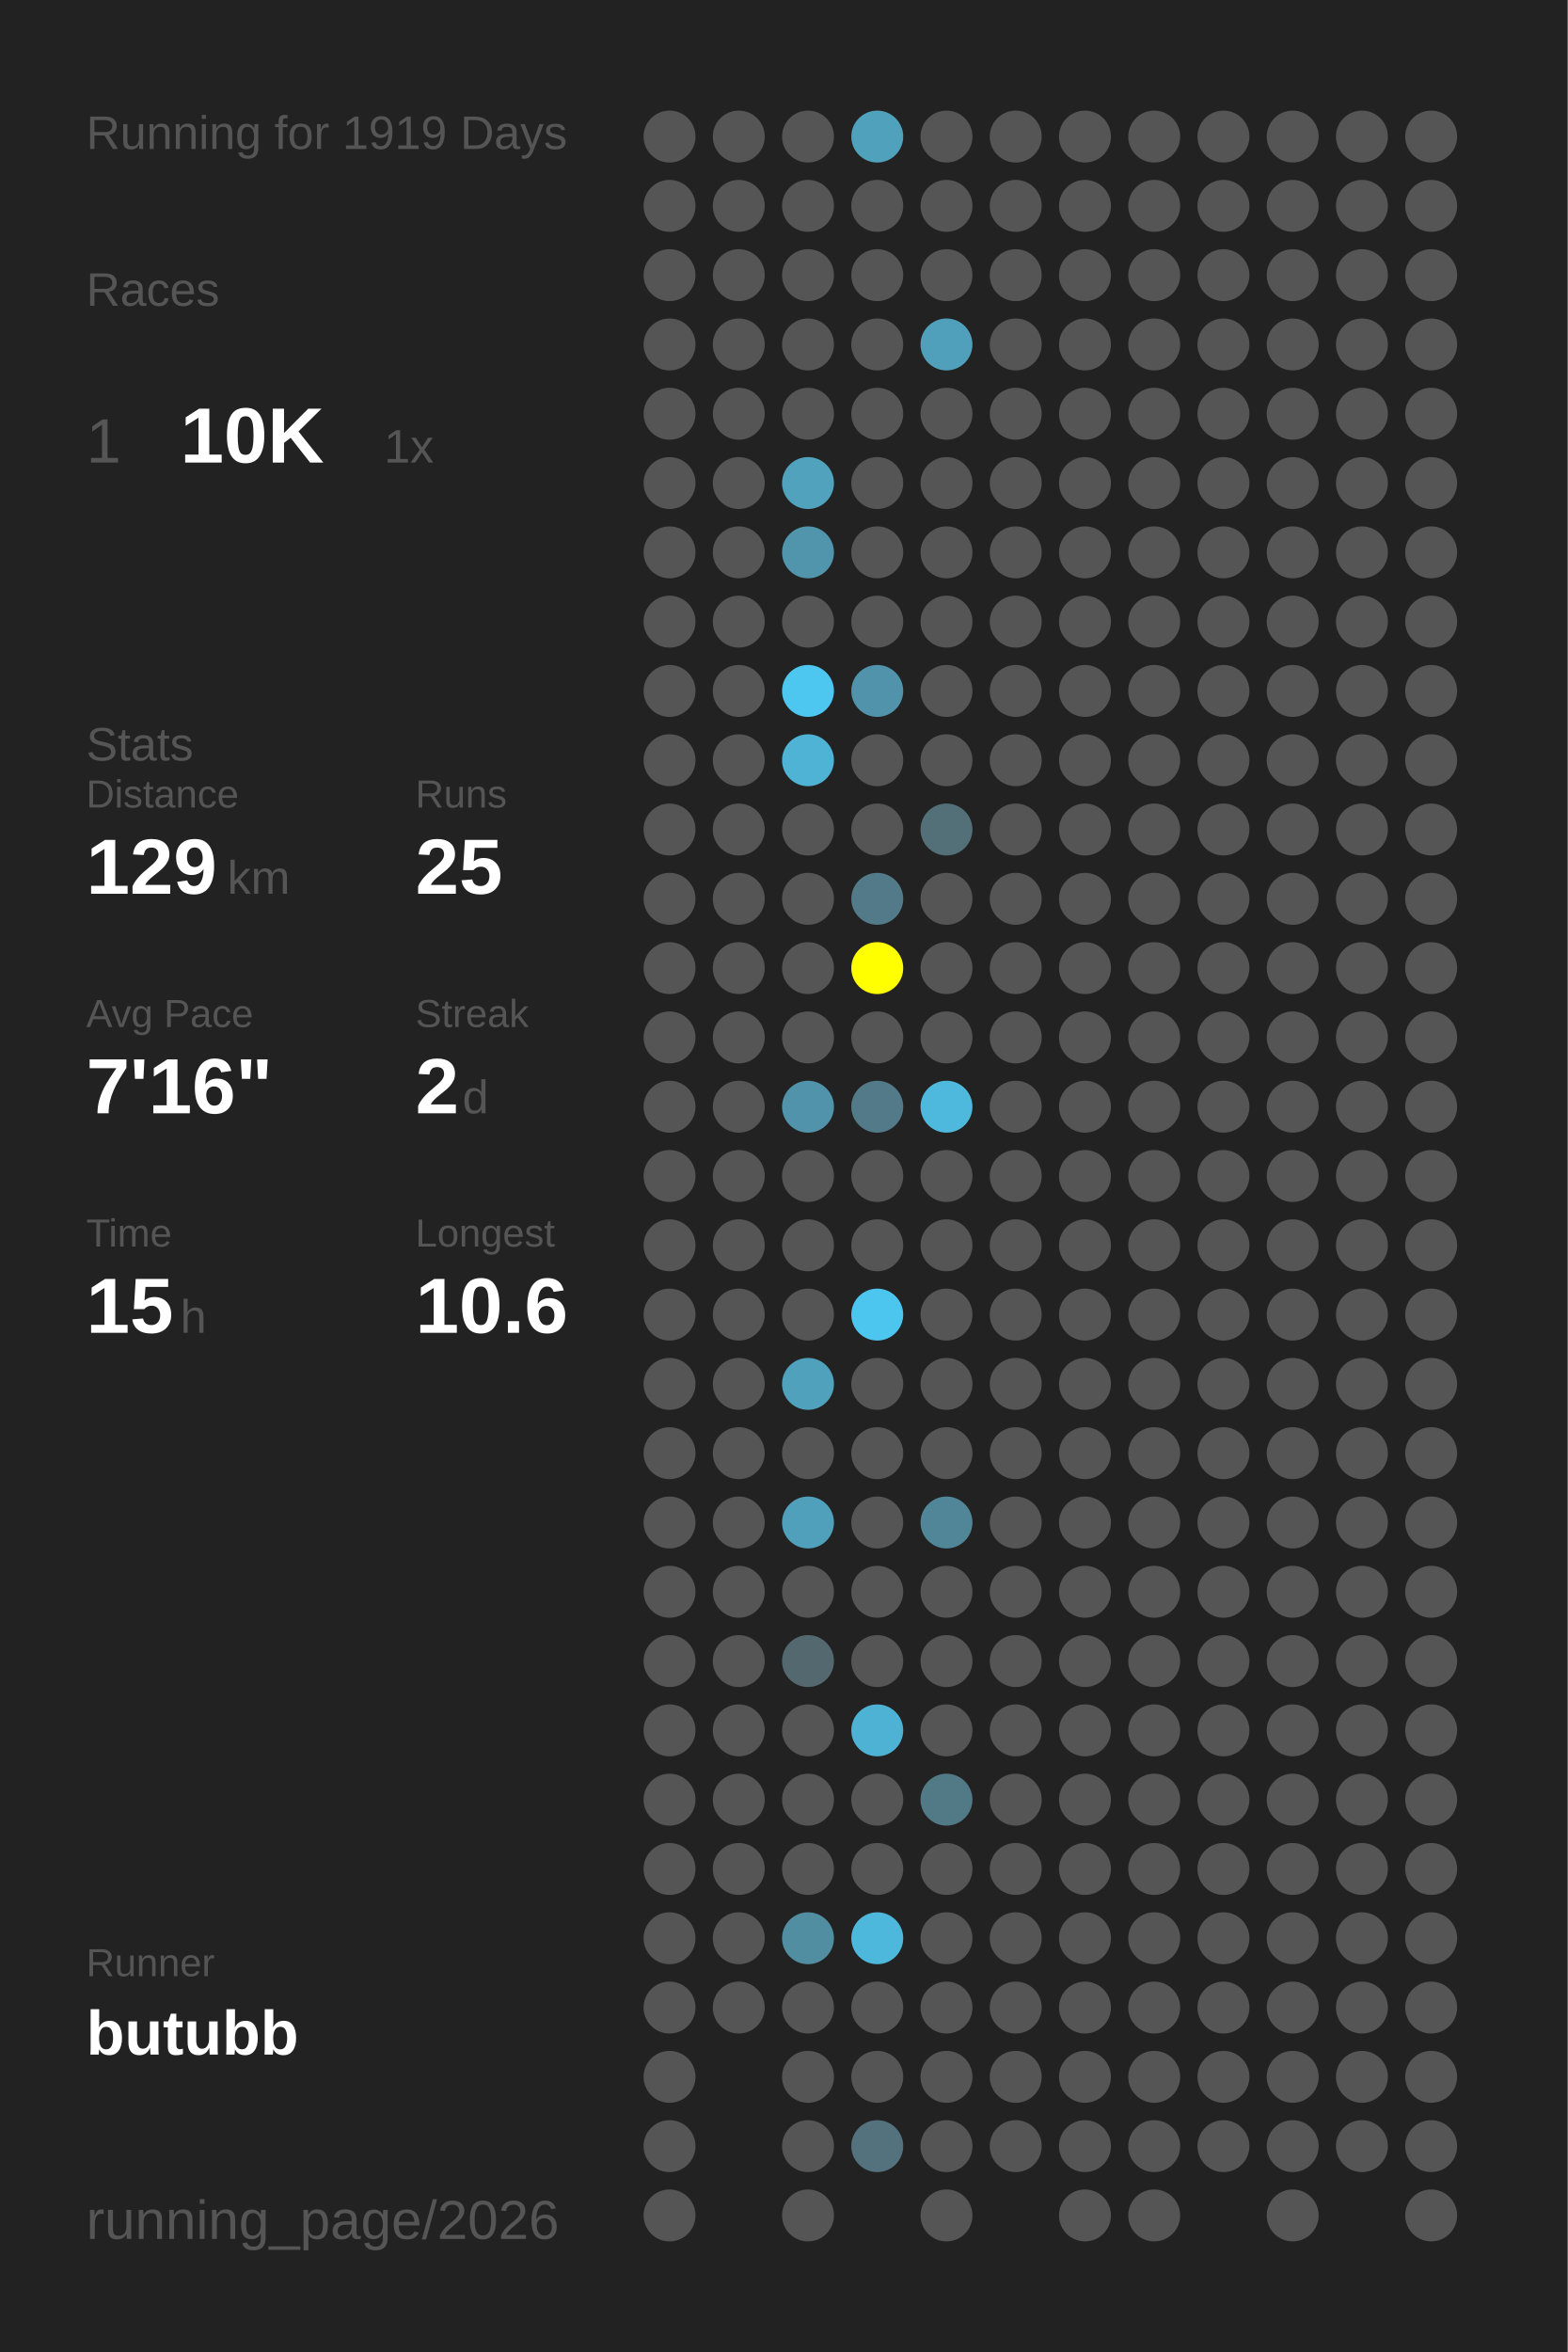
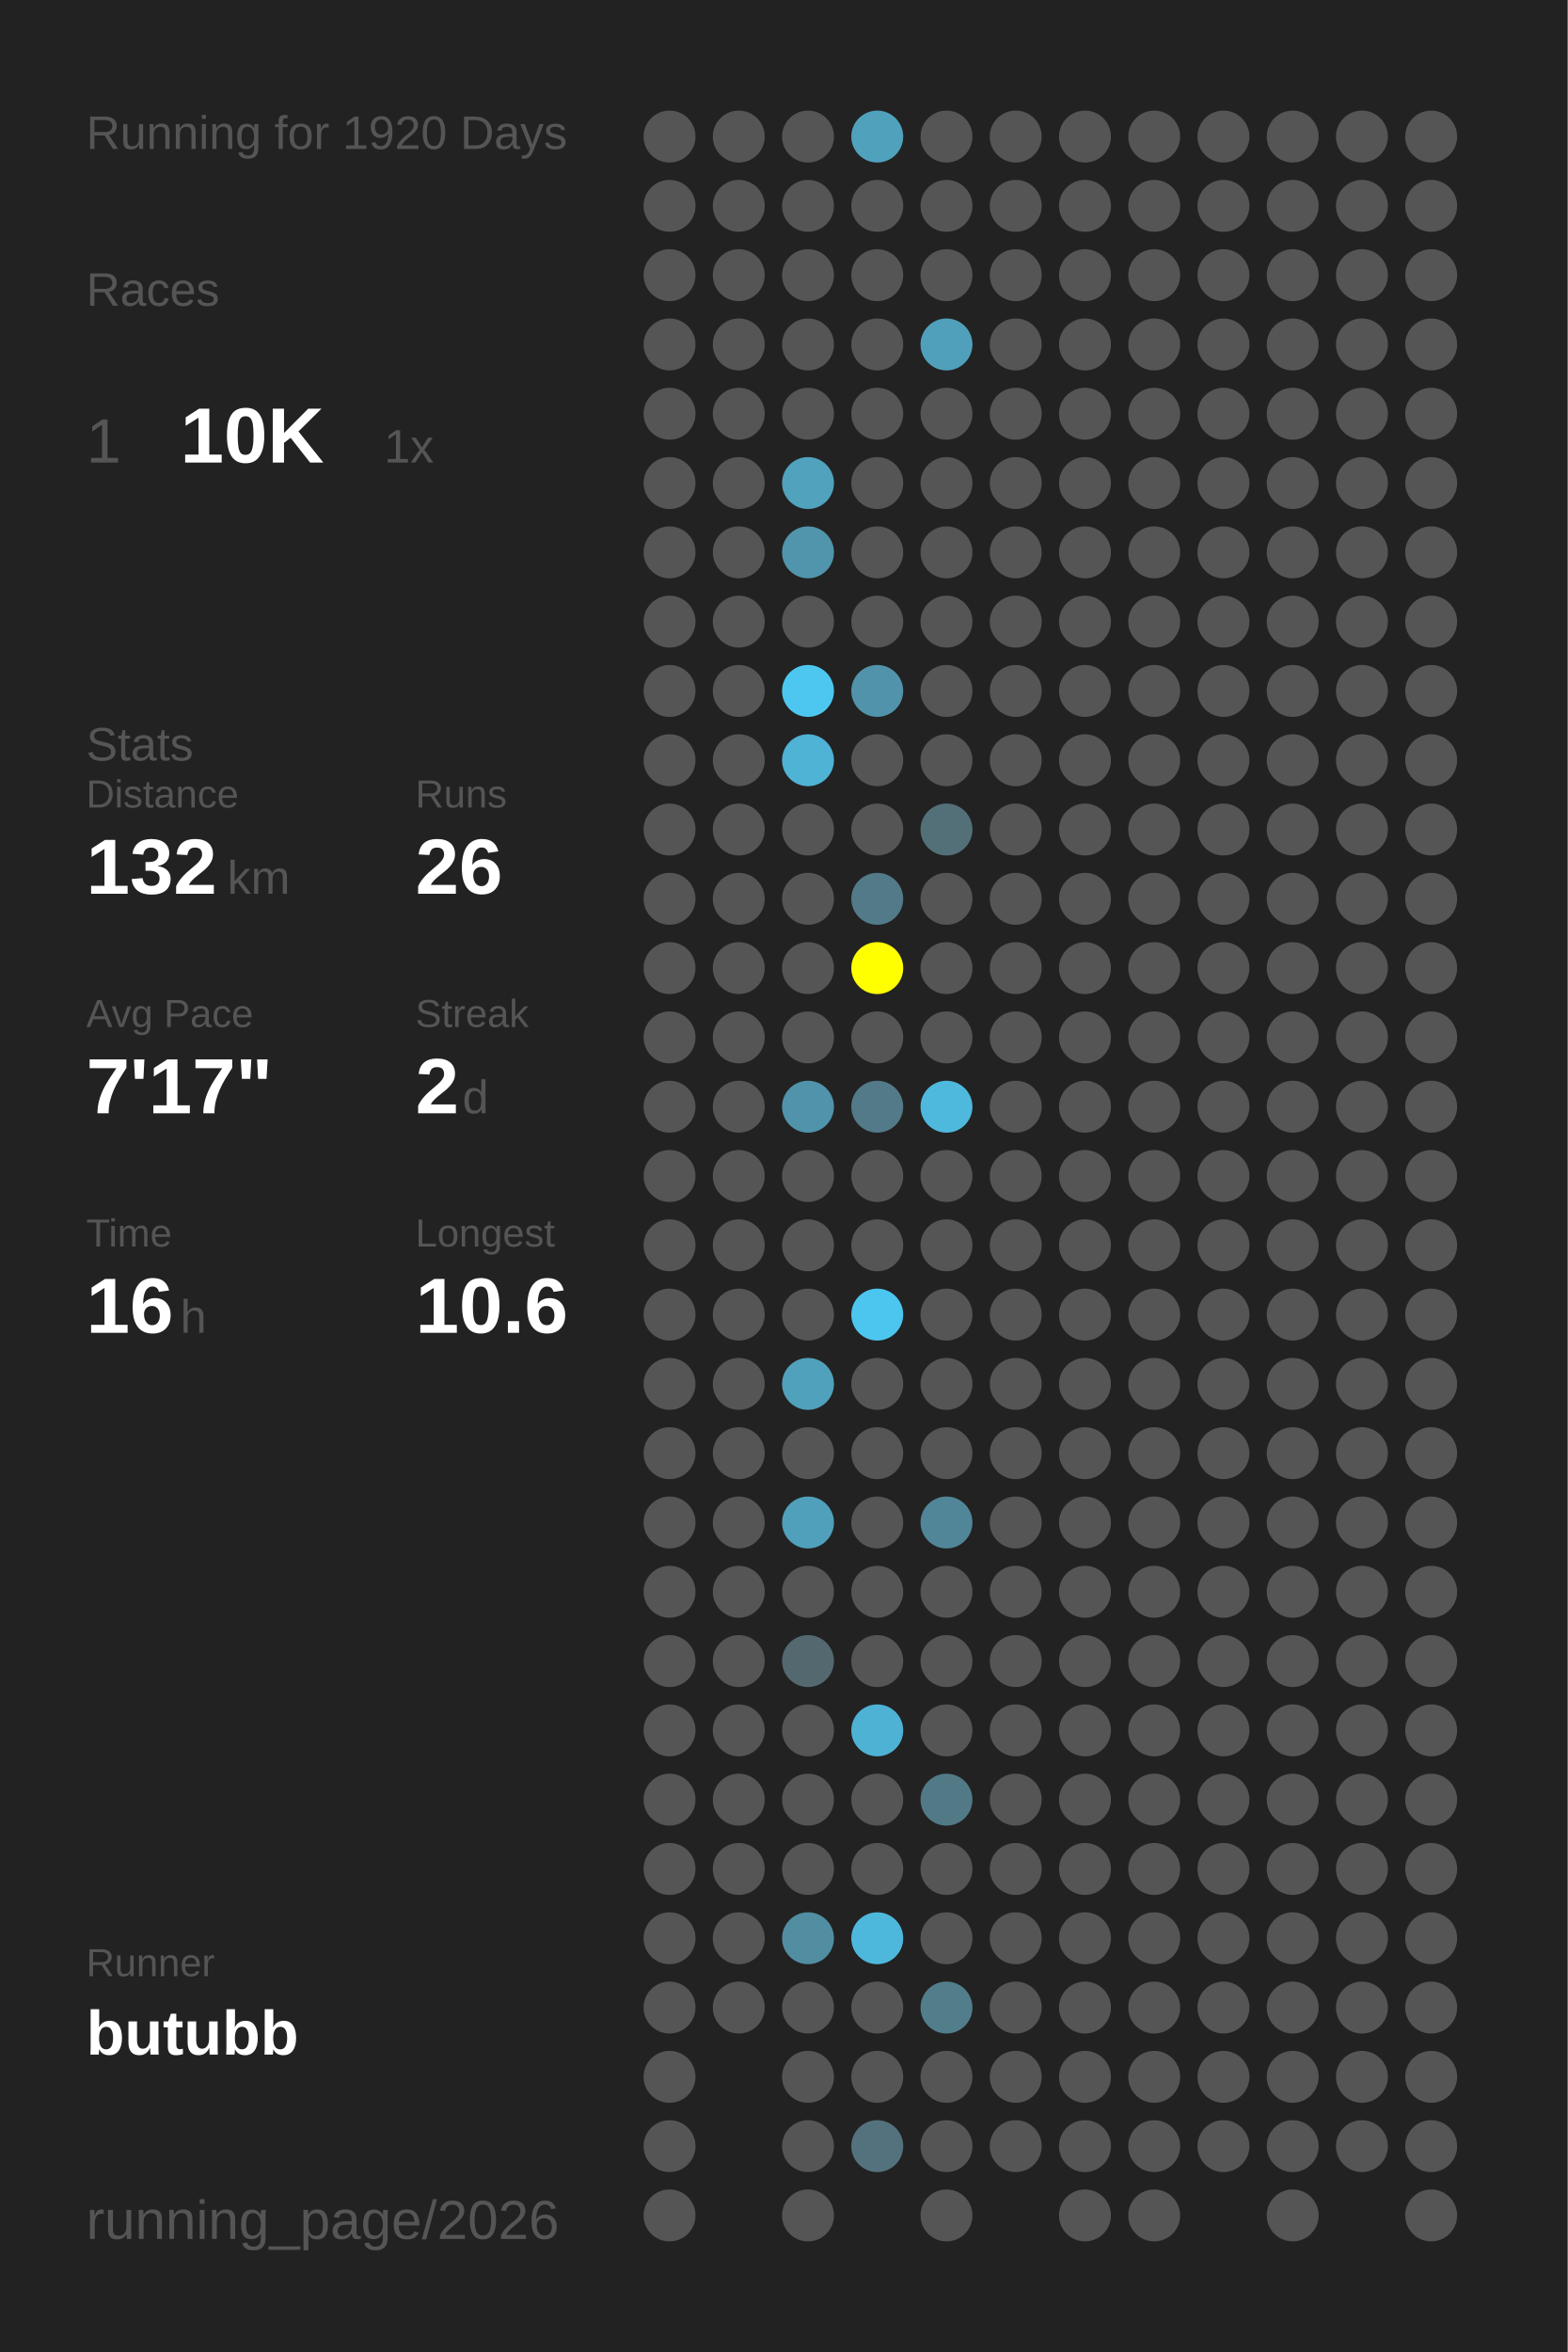
<svg xmlns="http://www.w3.org/2000/svg" baseProfile="full" height="300mm" version="1.1" viewBox="0,0,200,300" width="200mm">
  <defs />
  <rect fill="#222222" height="300" width="200" x="0" y="0" />
-   <text fill="#555555" style="font-size:6px; font-family:Arial;" x="11" y="19">Running for 1919 Days</text>
+   <text fill="#555555" style="font-size:6px; font-family:Arial;" x="11" y="19">Running for 1920 Days</text>
  <text fill="#555555" style="font-size:6px; font-family:Arial;" x="11" y="39">Races</text>
  <text fill="#555555" style="font-size:8px; font-family:Arial;" x="11" y="59">1</text>
  <text fill="#FFFFFF" style="font-size:10px; font-family:Arial; font-weight:bold;" x="23" y="59">10K</text>
  <text fill="#555555" style="font-size:6px; font-family:Arial;" x="49" y="59">1x</text>
  <text fill="#555555" style="font-size:6px; font-family:Arial;" x="11" y="97">Stats</text>
  <text fill="#555555" style="font-size:5px; font-family:Arial;" x="11" y="103">Distance</text>
-   <text fill="#FFFFFF" style="font-size:10px; font-family:Arial; font-weight:bold;" x="11" y="114">129</text>
+   <text fill="#FFFFFF" style="font-size:10px; font-family:Arial; font-weight:bold;" x="11" y="114">132</text>
  <text fill="#555555" style="font-size:6px; font-family:Arial;" x="29" y="114">km</text>
  <text fill="#555555" style="font-size:5px; font-family:Arial;" x="53" y="103">Runs</text>
-   <text fill="#FFFFFF" style="font-size:10px; font-family:Arial; font-weight:bold;" x="53" y="114">25</text>
+   <text fill="#FFFFFF" style="font-size:10px; font-family:Arial; font-weight:bold;" x="53" y="114">26</text>
  <text fill="#555555" style="font-size:5px; font-family:Arial;" x="11" y="131">Avg Pace</text>
-   <text fill="#FFFFFF" style="font-size:10px; font-family:Arial; font-weight:bold;" x="11" y="142">7'16"</text>
+   <text fill="#FFFFFF" style="font-size:10px; font-family:Arial; font-weight:bold;" x="11" y="142">7'17"</text>
  <text fill="#555555" style="font-size:5px; font-family:Arial;" x="53" y="131">Streak</text>
  <text fill="#FFFFFF" style="font-size:10px; font-family:Arial; font-weight:bold;" x="53" y="142">2</text>
  <text fill="#555555" style="font-size:6px; font-family:Arial;" x="59" y="142">d</text>
  <text fill="#555555" style="font-size:5px; font-family:Arial;" x="11" y="159">Time</text>
-   <text fill="#FFFFFF" style="font-size:10px; font-family:Arial; font-weight:bold;" x="11" y="170">15</text>
+   <text fill="#FFFFFF" style="font-size:10px; font-family:Arial; font-weight:bold;" x="11" y="170">16</text>
  <text fill="#555555" style="font-size:6px; font-family:Arial;" x="23" y="170">h</text>
  <text fill="#555555" style="font-size:5px; font-family:Arial;" x="53" y="159">Longest</text>
  <text fill="#FFFFFF" style="font-size:10px; font-family:Arial; font-weight:bold;" x="53" y="170">10.6</text>
  <text fill="#555555" style="font-size:5px; font-family:Arial;" x="11" y="252.065">Runner</text>
  <text fill="#FFFFFF" style="font-size:8px; font-family:Arial; font-weight:bold;" x="11" y="262.065">butubb</text>
  <text fill="#555555" style="font-size:7px; font-family:Arial;" x="11" y="285.581">running_page/2026</text>
  <circle cx="85.417" cy="17.419" fill="#555555" r="3.312" />
  <circle cx="85.417" cy="26.258" fill="#555555" r="3.312" />
  <circle cx="85.417" cy="35.097" fill="#555555" r="3.312" />
  <circle cx="85.417" cy="43.935" fill="#555555" r="3.312" />
  <circle cx="85.417" cy="52.774" fill="#555555" r="3.312" />
  <circle cx="85.417" cy="61.613" fill="#555555" r="3.312" />
  <circle cx="85.417" cy="70.452" fill="#555555" r="3.312" />
  <circle cx="85.417" cy="79.29" fill="#555555" r="3.312" />
  <circle cx="85.417" cy="88.129" fill="#555555" r="3.312" />
  <circle cx="85.417" cy="96.968" fill="#555555" r="3.312" />
  <circle cx="85.417" cy="105.806" fill="#555555" r="3.312" />
  <circle cx="85.417" cy="114.645" fill="#555555" r="3.312" />
  <circle cx="85.417" cy="123.484" fill="#555555" r="3.312" />
  <circle cx="85.417" cy="132.323" fill="#555555" r="3.312" />
  <circle cx="85.417" cy="141.161" fill="#555555" r="3.312" />
  <circle cx="85.417" cy="150" fill="#555555" r="3.312" />
  <circle cx="85.417" cy="158.839" fill="#555555" r="3.312" />
  <circle cx="85.417" cy="167.677" fill="#555555" r="3.312" />
  <circle cx="85.417" cy="176.516" fill="#555555" r="3.312" />
  <circle cx="85.417" cy="185.355" fill="#555555" r="3.312" />
  <circle cx="85.417" cy="194.194" fill="#555555" r="3.312" />
  <circle cx="85.417" cy="203.032" fill="#555555" r="3.312" />
  <circle cx="85.417" cy="211.871" fill="#555555" r="3.312" />
  <circle cx="85.417" cy="220.71" fill="#555555" r="3.312" />
  <circle cx="85.417" cy="229.548" fill="#555555" r="3.312" />
  <circle cx="85.417" cy="238.387" fill="#555555" r="3.312" />
  <circle cx="85.417" cy="247.226" fill="#555555" r="3.312" />
  <circle cx="85.417" cy="256.065" fill="#555555" r="3.312" />
  <circle cx="85.417" cy="264.903" fill="#555555" r="3.312" />
  <circle cx="85.417" cy="273.742" fill="#555555" r="3.312" />
  <circle cx="85.417" cy="282.581" fill="#555555" r="3.312" />
  <circle cx="94.25" cy="17.419" fill="#555555" r="3.312" />
  <circle cx="94.25" cy="26.258" fill="#555555" r="3.312" />
  <circle cx="94.25" cy="35.097" fill="#555555" r="3.312" />
  <circle cx="94.25" cy="43.935" fill="#555555" r="3.312" />
  <circle cx="94.25" cy="52.774" fill="#555555" r="3.312" />
  <circle cx="94.25" cy="61.613" fill="#555555" r="3.312" />
  <circle cx="94.25" cy="70.452" fill="#555555" r="3.312" />
  <circle cx="94.25" cy="79.29" fill="#555555" r="3.312" />
  <circle cx="94.25" cy="88.129" fill="#555555" r="3.312" />
  <circle cx="94.25" cy="96.968" fill="#555555" r="3.312" />
  <circle cx="94.25" cy="105.806" fill="#555555" r="3.312" />
  <circle cx="94.25" cy="114.645" fill="#555555" r="3.312" />
  <circle cx="94.25" cy="123.484" fill="#555555" r="3.312" />
  <circle cx="94.25" cy="132.323" fill="#555555" r="3.312" />
  <circle cx="94.25" cy="141.161" fill="#555555" r="3.312" />
  <circle cx="94.25" cy="150" fill="#555555" r="3.312" />
  <circle cx="94.25" cy="158.839" fill="#555555" r="3.312" />
  <circle cx="94.25" cy="167.677" fill="#555555" r="3.312" />
  <circle cx="94.25" cy="176.516" fill="#555555" r="3.312" />
  <circle cx="94.25" cy="185.355" fill="#555555" r="3.312" />
  <circle cx="94.25" cy="194.194" fill="#555555" r="3.312" />
  <circle cx="94.25" cy="203.032" fill="#555555" r="3.312" />
  <circle cx="94.25" cy="211.871" fill="#555555" r="3.312" />
  <circle cx="94.25" cy="220.71" fill="#555555" r="3.312" />
  <circle cx="94.25" cy="229.548" fill="#555555" r="3.312" />
  <circle cx="94.25" cy="238.387" fill="#555555" r="3.312" />
  <circle cx="94.25" cy="247.226" fill="#555555" r="3.312" />
  <circle cx="94.25" cy="256.065" fill="#555555" r="3.312" />
  <circle cx="103.083" cy="17.419" fill="#555555" r="3.312" />
  <circle cx="103.083" cy="26.258" fill="#555555" r="3.312" />
  <circle cx="103.083" cy="35.097" fill="#555555" r="3.312" />
  <circle cx="103.083" cy="43.935" fill="#555555" r="3.312" />
  <circle cx="103.083" cy="52.774" fill="#555555" r="3.312" />
  <circle cx="103.083" cy="61.613" fill="#50a2bd" r="3.312" />
  <circle cx="103.083" cy="70.452" fill="#5095ac" r="3.312" />
  <circle cx="103.083" cy="79.29" fill="#555555" r="3.312" />
  <circle cx="103.083" cy="88.129" fill="#4dc7f0" r="3.312" />
  <circle cx="103.083" cy="96.968" fill="#4eb3d5" r="3.312" />
  <circle cx="103.083" cy="105.806" fill="#555555" r="3.312" />
  <circle cx="103.083" cy="114.645" fill="#555555" r="3.312" />
  <circle cx="103.083" cy="123.484" fill="#555555" r="3.312" />
  <circle cx="103.083" cy="132.323" fill="#555555" r="3.312" />
  <circle cx="103.083" cy="141.161" fill="#5093aa" r="3.312" />
  <circle cx="103.083" cy="150" fill="#555555" r="3.312" />
  <circle cx="103.083" cy="158.839" fill="#555555" r="3.312" />
  <circle cx="103.083" cy="167.677" fill="#555555" r="3.312" />
  <circle cx="103.083" cy="176.516" fill="#50a1bc" r="3.312" />
  <circle cx="103.083" cy="185.355" fill="#555555" r="3.312" />
  <circle cx="103.083" cy="194.194" fill="#50a0bb" r="3.312" />
  <circle cx="103.083" cy="203.032" fill="#555555" r="3.312" />
  <circle cx="103.083" cy="211.871" fill="#53686f" r="3.312" />
  <circle cx="103.083" cy="220.71" fill="#555555" r="3.312" />
  <circle cx="103.083" cy="229.548" fill="#555555" r="3.312" />
  <circle cx="103.083" cy="238.387" fill="#555555" r="3.312" />
  <circle cx="103.083" cy="247.226" fill="#518ea2" r="3.312" />
  <circle cx="103.083" cy="256.065" fill="#555555" r="3.312" />
  <circle cx="103.083" cy="264.903" fill="#555555" r="3.312" />
  <circle cx="103.083" cy="273.742" fill="#555555" r="3.312" />
  <circle cx="103.083" cy="282.581" fill="#555555" r="3.312" />
  <circle cx="111.917" cy="17.419" fill="#50a1bc" r="3.312" />
  <circle cx="111.917" cy="26.258" fill="#555555" r="3.312" />
  <circle cx="111.917" cy="35.097" fill="#555555" r="3.312" />
  <circle cx="111.917" cy="43.935" fill="#555555" r="3.312" />
  <circle cx="111.917" cy="52.774" fill="#555555" r="3.312" />
  <circle cx="111.917" cy="61.613" fill="#555555" r="3.312" />
  <circle cx="111.917" cy="70.452" fill="#555555" r="3.312" />
  <circle cx="111.917" cy="79.29" fill="#555555" r="3.312" />
  <circle cx="111.917" cy="88.129" fill="#5093aa" r="3.312" />
  <circle cx="111.917" cy="96.968" fill="#555555" r="3.312" />
  <circle cx="111.917" cy="105.806" fill="#555555" r="3.312" />
  <circle cx="111.917" cy="114.645" fill="#527a88" r="3.312" />
  <circle cx="111.917" cy="123.484" fill="#FFFF00" r="3.312" />
  <circle cx="111.917" cy="132.323" fill="#555555" r="3.312" />
  <circle cx="111.917" cy="141.161" fill="#527a88" r="3.312" />
  <circle cx="111.917" cy="150" fill="#555555" r="3.312" />
  <circle cx="111.917" cy="158.839" fill="#555555" r="3.312" />
  <circle cx="111.917" cy="167.677" fill="#4dc6ef" r="3.312" />
  <circle cx="111.917" cy="176.516" fill="#555555" r="3.312" />
  <circle cx="111.917" cy="185.355" fill="#555555" r="3.312" />
  <circle cx="111.917" cy="194.194" fill="#555555" r="3.312" />
  <circle cx="111.917" cy="203.032" fill="#555555" r="3.312" />
  <circle cx="111.917" cy="211.871" fill="#555555" r="3.312" />
  <circle cx="111.917" cy="220.71" fill="#4eb2d4" r="3.312" />
  <circle cx="111.917" cy="229.548" fill="#555555" r="3.312" />
  <circle cx="111.917" cy="238.387" fill="#555555" r="3.312" />
  <circle cx="111.917" cy="247.226" fill="#4eb8dc" r="3.312" />
  <circle cx="111.917" cy="256.065" fill="#555555" r="3.312" />
  <circle cx="111.917" cy="264.903" fill="#555555" r="3.312" />
  <circle cx="111.917" cy="273.742" fill="#53727d" r="3.312" />
  <circle cx="120.75" cy="17.419" fill="#555555" r="3.312" />
  <circle cx="120.75" cy="26.258" fill="#555555" r="3.312" />
  <circle cx="120.75" cy="35.097" fill="#555555" r="3.312" />
  <circle cx="120.75" cy="43.935" fill="#50a0bb" r="3.312" />
  <circle cx="120.75" cy="52.774" fill="#555555" r="3.312" />
  <circle cx="120.75" cy="61.613" fill="#555555" r="3.312" />
  <circle cx="120.75" cy="70.452" fill="#555555" r="3.312" />
  <circle cx="120.75" cy="79.29" fill="#555555" r="3.312" />
  <circle cx="120.75" cy="88.129" fill="#555555" r="3.312" />
  <circle cx="120.75" cy="96.968" fill="#555555" r="3.312" />
  <circle cx="120.75" cy="105.806" fill="#537079" r="3.312" />
  <circle cx="120.75" cy="114.645" fill="#555555" r="3.312" />
  <circle cx="120.75" cy="123.484" fill="#555555" r="3.312" />
  <circle cx="120.75" cy="132.323" fill="#555555" r="3.312" />
  <circle cx="120.75" cy="141.161" fill="#4eb9dd" r="3.312" />
  <circle cx="120.75" cy="150" fill="#555555" r="3.312" />
  <circle cx="120.75" cy="158.839" fill="#555555" r="3.312" />
  <circle cx="120.75" cy="167.677" fill="#555555" r="3.312" />
  <circle cx="120.75" cy="176.516" fill="#555555" r="3.312" />
  <circle cx="120.75" cy="185.355" fill="#555555" r="3.312" />
  <circle cx="120.75" cy="194.194" fill="#518698" r="3.312" />
  <circle cx="120.75" cy="203.032" fill="#555555" r="3.312" />
  <circle cx="120.75" cy="211.871" fill="#555555" r="3.312" />
  <circle cx="120.75" cy="220.71" fill="#555555" r="3.312" />
  <circle cx="120.75" cy="229.548" fill="#527986" r="3.312" />
  <circle cx="120.75" cy="238.387" fill="#555555" r="3.312" />
  <circle cx="120.75" cy="247.226" fill="#555555" r="3.312" />
-   <circle cx="120.75" cy="256.065" fill="#555555" r="3.312" />
+   <circle cx="120.75" cy="256.065" fill="#527e8c" r="3.312" />
  <circle cx="120.75" cy="264.903" fill="#555555" r="3.312" />
  <circle cx="120.75" cy="273.742" fill="#555555" r="3.312" />
  <circle cx="120.75" cy="282.581" fill="#555555" r="3.312" />
  <circle cx="129.583" cy="17.419" fill="#555555" r="3.312" />
  <circle cx="129.583" cy="26.258" fill="#555555" r="3.312" />
  <circle cx="129.583" cy="35.097" fill="#555555" r="3.312" />
  <circle cx="129.583" cy="43.935" fill="#555555" r="3.312" />
  <circle cx="129.583" cy="52.774" fill="#555555" r="3.312" />
  <circle cx="129.583" cy="61.613" fill="#555555" r="3.312" />
  <circle cx="129.583" cy="70.452" fill="#555555" r="3.312" />
  <circle cx="129.583" cy="79.29" fill="#555555" r="3.312" />
  <circle cx="129.583" cy="88.129" fill="#555555" r="3.312" />
  <circle cx="129.583" cy="96.968" fill="#555555" r="3.312" />
  <circle cx="129.583" cy="105.806" fill="#555555" r="3.312" />
  <circle cx="129.583" cy="114.645" fill="#555555" r="3.312" />
  <circle cx="129.583" cy="123.484" fill="#555555" r="3.312" />
  <circle cx="129.583" cy="132.323" fill="#555555" r="3.312" />
  <circle cx="129.583" cy="141.161" fill="#555555" r="3.312" />
  <circle cx="129.583" cy="150" fill="#555555" r="3.312" />
  <circle cx="129.583" cy="158.839" fill="#555555" r="3.312" />
  <circle cx="129.583" cy="167.677" fill="#555555" r="3.312" />
  <circle cx="129.583" cy="176.516" fill="#555555" r="3.312" />
  <circle cx="129.583" cy="185.355" fill="#555555" r="3.312" />
  <circle cx="129.583" cy="194.194" fill="#555555" r="3.312" />
  <circle cx="129.583" cy="203.032" fill="#555555" r="3.312" />
  <circle cx="129.583" cy="211.871" fill="#555555" r="3.312" />
  <circle cx="129.583" cy="220.71" fill="#555555" r="3.312" />
  <circle cx="129.583" cy="229.548" fill="#555555" r="3.312" />
  <circle cx="129.583" cy="238.387" fill="#555555" r="3.312" />
  <circle cx="129.583" cy="247.226" fill="#555555" r="3.312" />
  <circle cx="129.583" cy="256.065" fill="#555555" r="3.312" />
  <circle cx="129.583" cy="264.903" fill="#555555" r="3.312" />
  <circle cx="129.583" cy="273.742" fill="#555555" r="3.312" />
  <circle cx="138.417" cy="17.419" fill="#555555" r="3.312" />
  <circle cx="138.417" cy="26.258" fill="#555555" r="3.312" />
  <circle cx="138.417" cy="35.097" fill="#555555" r="3.312" />
  <circle cx="138.417" cy="43.935" fill="#555555" r="3.312" />
  <circle cx="138.417" cy="52.774" fill="#555555" r="3.312" />
  <circle cx="138.417" cy="61.613" fill="#555555" r="3.312" />
  <circle cx="138.417" cy="70.452" fill="#555555" r="3.312" />
  <circle cx="138.417" cy="79.29" fill="#555555" r="3.312" />
  <circle cx="138.417" cy="88.129" fill="#555555" r="3.312" />
  <circle cx="138.417" cy="96.968" fill="#555555" r="3.312" />
  <circle cx="138.417" cy="105.806" fill="#555555" r="3.312" />
  <circle cx="138.417" cy="114.645" fill="#555555" r="3.312" />
  <circle cx="138.417" cy="123.484" fill="#555555" r="3.312" />
  <circle cx="138.417" cy="132.323" fill="#555555" r="3.312" />
  <circle cx="138.417" cy="141.161" fill="#555555" r="3.312" />
  <circle cx="138.417" cy="150" fill="#555555" r="3.312" />
  <circle cx="138.417" cy="158.839" fill="#555555" r="3.312" />
  <circle cx="138.417" cy="167.677" fill="#555555" r="3.312" />
  <circle cx="138.417" cy="176.516" fill="#555555" r="3.312" />
  <circle cx="138.417" cy="185.355" fill="#555555" r="3.312" />
  <circle cx="138.417" cy="194.194" fill="#555555" r="3.312" />
  <circle cx="138.417" cy="203.032" fill="#555555" r="3.312" />
  <circle cx="138.417" cy="211.871" fill="#555555" r="3.312" />
  <circle cx="138.417" cy="220.71" fill="#555555" r="3.312" />
  <circle cx="138.417" cy="229.548" fill="#555555" r="3.312" />
  <circle cx="138.417" cy="238.387" fill="#555555" r="3.312" />
  <circle cx="138.417" cy="247.226" fill="#555555" r="3.312" />
  <circle cx="138.417" cy="256.065" fill="#555555" r="3.312" />
  <circle cx="138.417" cy="264.903" fill="#555555" r="3.312" />
  <circle cx="138.417" cy="273.742" fill="#555555" r="3.312" />
  <circle cx="138.417" cy="282.581" fill="#555555" r="3.312" />
  <circle cx="147.25" cy="17.419" fill="#555555" r="3.312" />
  <circle cx="147.25" cy="26.258" fill="#555555" r="3.312" />
  <circle cx="147.25" cy="35.097" fill="#555555" r="3.312" />
  <circle cx="147.25" cy="43.935" fill="#555555" r="3.312" />
  <circle cx="147.25" cy="52.774" fill="#555555" r="3.312" />
  <circle cx="147.25" cy="61.613" fill="#555555" r="3.312" />
  <circle cx="147.25" cy="70.452" fill="#555555" r="3.312" />
  <circle cx="147.25" cy="79.29" fill="#555555" r="3.312" />
  <circle cx="147.25" cy="88.129" fill="#555555" r="3.312" />
  <circle cx="147.25" cy="96.968" fill="#555555" r="3.312" />
  <circle cx="147.25" cy="105.806" fill="#555555" r="3.312" />
  <circle cx="147.25" cy="114.645" fill="#555555" r="3.312" />
  <circle cx="147.25" cy="123.484" fill="#555555" r="3.312" />
  <circle cx="147.25" cy="132.323" fill="#555555" r="3.312" />
  <circle cx="147.25" cy="141.161" fill="#555555" r="3.312" />
  <circle cx="147.25" cy="150" fill="#555555" r="3.312" />
  <circle cx="147.25" cy="158.839" fill="#555555" r="3.312" />
  <circle cx="147.25" cy="167.677" fill="#555555" r="3.312" />
  <circle cx="147.25" cy="176.516" fill="#555555" r="3.312" />
  <circle cx="147.25" cy="185.355" fill="#555555" r="3.312" />
  <circle cx="147.25" cy="194.194" fill="#555555" r="3.312" />
  <circle cx="147.25" cy="203.032" fill="#555555" r="3.312" />
  <circle cx="147.25" cy="211.871" fill="#555555" r="3.312" />
  <circle cx="147.25" cy="220.71" fill="#555555" r="3.312" />
  <circle cx="147.25" cy="229.548" fill="#555555" r="3.312" />
  <circle cx="147.25" cy="238.387" fill="#555555" r="3.312" />
  <circle cx="147.25" cy="247.226" fill="#555555" r="3.312" />
  <circle cx="147.25" cy="256.065" fill="#555555" r="3.312" />
  <circle cx="147.25" cy="264.903" fill="#555555" r="3.312" />
  <circle cx="147.25" cy="273.742" fill="#555555" r="3.312" />
  <circle cx="147.25" cy="282.581" fill="#555555" r="3.312" />
  <circle cx="156.083" cy="17.419" fill="#555555" r="3.312" />
  <circle cx="156.083" cy="26.258" fill="#555555" r="3.312" />
  <circle cx="156.083" cy="35.097" fill="#555555" r="3.312" />
  <circle cx="156.083" cy="43.935" fill="#555555" r="3.312" />
  <circle cx="156.083" cy="52.774" fill="#555555" r="3.312" />
  <circle cx="156.083" cy="61.613" fill="#555555" r="3.312" />
  <circle cx="156.083" cy="70.452" fill="#555555" r="3.312" />
  <circle cx="156.083" cy="79.29" fill="#555555" r="3.312" />
  <circle cx="156.083" cy="88.129" fill="#555555" r="3.312" />
  <circle cx="156.083" cy="96.968" fill="#555555" r="3.312" />
  <circle cx="156.083" cy="105.806" fill="#555555" r="3.312" />
  <circle cx="156.083" cy="114.645" fill="#555555" r="3.312" />
  <circle cx="156.083" cy="123.484" fill="#555555" r="3.312" />
  <circle cx="156.083" cy="132.323" fill="#555555" r="3.312" />
  <circle cx="156.083" cy="141.161" fill="#555555" r="3.312" />
  <circle cx="156.083" cy="150" fill="#555555" r="3.312" />
  <circle cx="156.083" cy="158.839" fill="#555555" r="3.312" />
  <circle cx="156.083" cy="167.677" fill="#555555" r="3.312" />
  <circle cx="156.083" cy="176.516" fill="#555555" r="3.312" />
  <circle cx="156.083" cy="185.355" fill="#555555" r="3.312" />
  <circle cx="156.083" cy="194.194" fill="#555555" r="3.312" />
  <circle cx="156.083" cy="203.032" fill="#555555" r="3.312" />
  <circle cx="156.083" cy="211.871" fill="#555555" r="3.312" />
  <circle cx="156.083" cy="220.71" fill="#555555" r="3.312" />
  <circle cx="156.083" cy="229.548" fill="#555555" r="3.312" />
  <circle cx="156.083" cy="238.387" fill="#555555" r="3.312" />
  <circle cx="156.083" cy="247.226" fill="#555555" r="3.312" />
  <circle cx="156.083" cy="256.065" fill="#555555" r="3.312" />
  <circle cx="156.083" cy="264.903" fill="#555555" r="3.312" />
  <circle cx="156.083" cy="273.742" fill="#555555" r="3.312" />
  <circle cx="164.917" cy="17.419" fill="#555555" r="3.312" />
  <circle cx="164.917" cy="26.258" fill="#555555" r="3.312" />
  <circle cx="164.917" cy="35.097" fill="#555555" r="3.312" />
  <circle cx="164.917" cy="43.935" fill="#555555" r="3.312" />
  <circle cx="164.917" cy="52.774" fill="#555555" r="3.312" />
  <circle cx="164.917" cy="61.613" fill="#555555" r="3.312" />
  <circle cx="164.917" cy="70.452" fill="#555555" r="3.312" />
  <circle cx="164.917" cy="79.29" fill="#555555" r="3.312" />
  <circle cx="164.917" cy="88.129" fill="#555555" r="3.312" />
  <circle cx="164.917" cy="96.968" fill="#555555" r="3.312" />
  <circle cx="164.917" cy="105.806" fill="#555555" r="3.312" />
  <circle cx="164.917" cy="114.645" fill="#555555" r="3.312" />
  <circle cx="164.917" cy="123.484" fill="#555555" r="3.312" />
  <circle cx="164.917" cy="132.323" fill="#555555" r="3.312" />
  <circle cx="164.917" cy="141.161" fill="#555555" r="3.312" />
  <circle cx="164.917" cy="150" fill="#555555" r="3.312" />
  <circle cx="164.917" cy="158.839" fill="#555555" r="3.312" />
  <circle cx="164.917" cy="167.677" fill="#555555" r="3.312" />
  <circle cx="164.917" cy="176.516" fill="#555555" r="3.312" />
  <circle cx="164.917" cy="185.355" fill="#555555" r="3.312" />
  <circle cx="164.917" cy="194.194" fill="#555555" r="3.312" />
  <circle cx="164.917" cy="203.032" fill="#555555" r="3.312" />
  <circle cx="164.917" cy="211.871" fill="#555555" r="3.312" />
  <circle cx="164.917" cy="220.71" fill="#555555" r="3.312" />
  <circle cx="164.917" cy="229.548" fill="#555555" r="3.312" />
  <circle cx="164.917" cy="238.387" fill="#555555" r="3.312" />
  <circle cx="164.917" cy="247.226" fill="#555555" r="3.312" />
  <circle cx="164.917" cy="256.065" fill="#555555" r="3.312" />
  <circle cx="164.917" cy="264.903" fill="#555555" r="3.312" />
  <circle cx="164.917" cy="273.742" fill="#555555" r="3.312" />
  <circle cx="164.917" cy="282.581" fill="#555555" r="3.312" />
  <circle cx="173.75" cy="17.419" fill="#555555" r="3.312" />
  <circle cx="173.75" cy="26.258" fill="#555555" r="3.312" />
  <circle cx="173.75" cy="35.097" fill="#555555" r="3.312" />
  <circle cx="173.75" cy="43.935" fill="#555555" r="3.312" />
  <circle cx="173.75" cy="52.774" fill="#555555" r="3.312" />
  <circle cx="173.75" cy="61.613" fill="#555555" r="3.312" />
  <circle cx="173.75" cy="70.452" fill="#555555" r="3.312" />
  <circle cx="173.75" cy="79.29" fill="#555555" r="3.312" />
  <circle cx="173.75" cy="88.129" fill="#555555" r="3.312" />
  <circle cx="173.75" cy="96.968" fill="#555555" r="3.312" />
  <circle cx="173.75" cy="105.806" fill="#555555" r="3.312" />
  <circle cx="173.75" cy="114.645" fill="#555555" r="3.312" />
  <circle cx="173.75" cy="123.484" fill="#555555" r="3.312" />
  <circle cx="173.75" cy="132.323" fill="#555555" r="3.312" />
  <circle cx="173.75" cy="141.161" fill="#555555" r="3.312" />
  <circle cx="173.75" cy="150" fill="#555555" r="3.312" />
  <circle cx="173.75" cy="158.839" fill="#555555" r="3.312" />
  <circle cx="173.75" cy="167.677" fill="#555555" r="3.312" />
  <circle cx="173.75" cy="176.516" fill="#555555" r="3.312" />
  <circle cx="173.75" cy="185.355" fill="#555555" r="3.312" />
  <circle cx="173.75" cy="194.194" fill="#555555" r="3.312" />
  <circle cx="173.75" cy="203.032" fill="#555555" r="3.312" />
  <circle cx="173.75" cy="211.871" fill="#555555" r="3.312" />
  <circle cx="173.75" cy="220.71" fill="#555555" r="3.312" />
  <circle cx="173.75" cy="229.548" fill="#555555" r="3.312" />
  <circle cx="173.75" cy="238.387" fill="#555555" r="3.312" />
  <circle cx="173.75" cy="247.226" fill="#555555" r="3.312" />
  <circle cx="173.75" cy="256.065" fill="#555555" r="3.312" />
  <circle cx="173.75" cy="264.903" fill="#555555" r="3.312" />
  <circle cx="173.75" cy="273.742" fill="#555555" r="3.312" />
  <circle cx="182.583" cy="17.419" fill="#555555" r="3.312" />
  <circle cx="182.583" cy="26.258" fill="#555555" r="3.312" />
  <circle cx="182.583" cy="35.097" fill="#555555" r="3.312" />
  <circle cx="182.583" cy="43.935" fill="#555555" r="3.312" />
  <circle cx="182.583" cy="52.774" fill="#555555" r="3.312" />
  <circle cx="182.583" cy="61.613" fill="#555555" r="3.312" />
  <circle cx="182.583" cy="70.452" fill="#555555" r="3.312" />
  <circle cx="182.583" cy="79.29" fill="#555555" r="3.312" />
  <circle cx="182.583" cy="88.129" fill="#555555" r="3.312" />
  <circle cx="182.583" cy="96.968" fill="#555555" r="3.312" />
  <circle cx="182.583" cy="105.806" fill="#555555" r="3.312" />
  <circle cx="182.583" cy="114.645" fill="#555555" r="3.312" />
  <circle cx="182.583" cy="123.484" fill="#555555" r="3.312" />
  <circle cx="182.583" cy="132.323" fill="#555555" r="3.312" />
  <circle cx="182.583" cy="141.161" fill="#555555" r="3.312" />
  <circle cx="182.583" cy="150" fill="#555555" r="3.312" />
  <circle cx="182.583" cy="158.839" fill="#555555" r="3.312" />
  <circle cx="182.583" cy="167.677" fill="#555555" r="3.312" />
  <circle cx="182.583" cy="176.516" fill="#555555" r="3.312" />
  <circle cx="182.583" cy="185.355" fill="#555555" r="3.312" />
  <circle cx="182.583" cy="194.194" fill="#555555" r="3.312" />
  <circle cx="182.583" cy="203.032" fill="#555555" r="3.312" />
  <circle cx="182.583" cy="211.871" fill="#555555" r="3.312" />
  <circle cx="182.583" cy="220.71" fill="#555555" r="3.312" />
  <circle cx="182.583" cy="229.548" fill="#555555" r="3.312" />
  <circle cx="182.583" cy="238.387" fill="#555555" r="3.312" />
  <circle cx="182.583" cy="247.226" fill="#555555" r="3.312" />
  <circle cx="182.583" cy="256.065" fill="#555555" r="3.312" />
  <circle cx="182.583" cy="264.903" fill="#555555" r="3.312" />
  <circle cx="182.583" cy="273.742" fill="#555555" r="3.312" />
  <circle cx="182.583" cy="282.581" fill="#555555" r="3.312" />
</svg>
